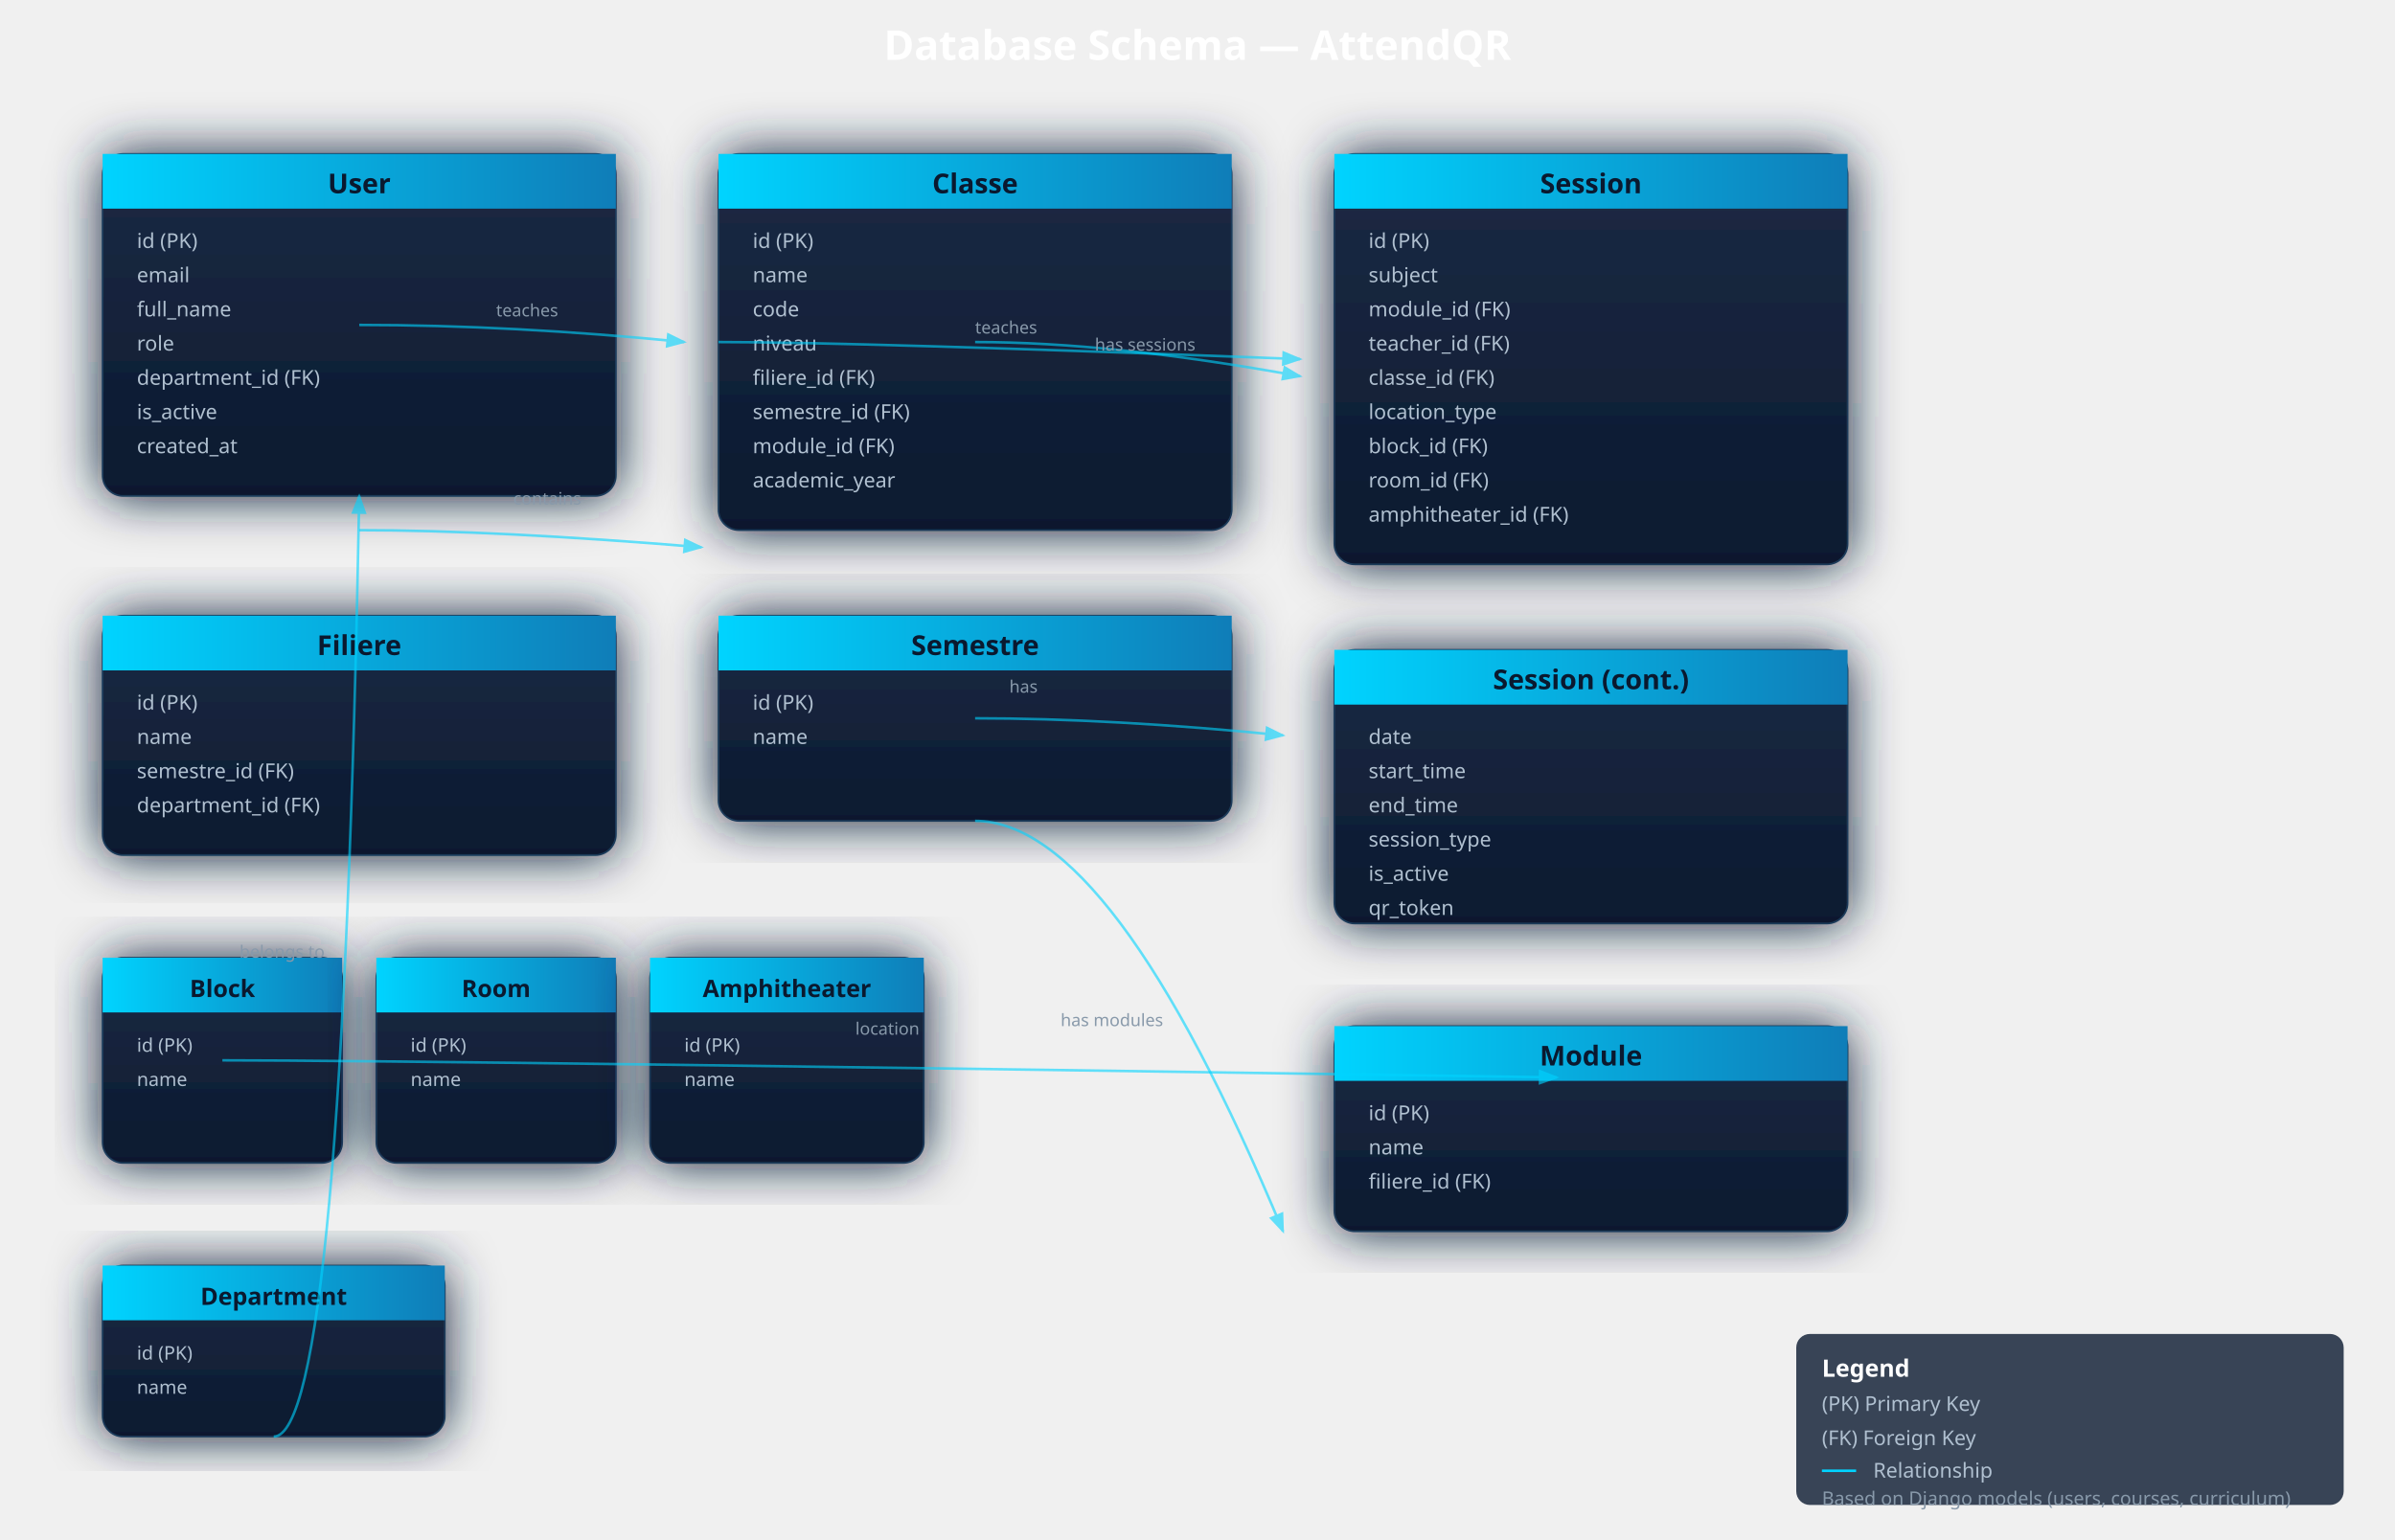
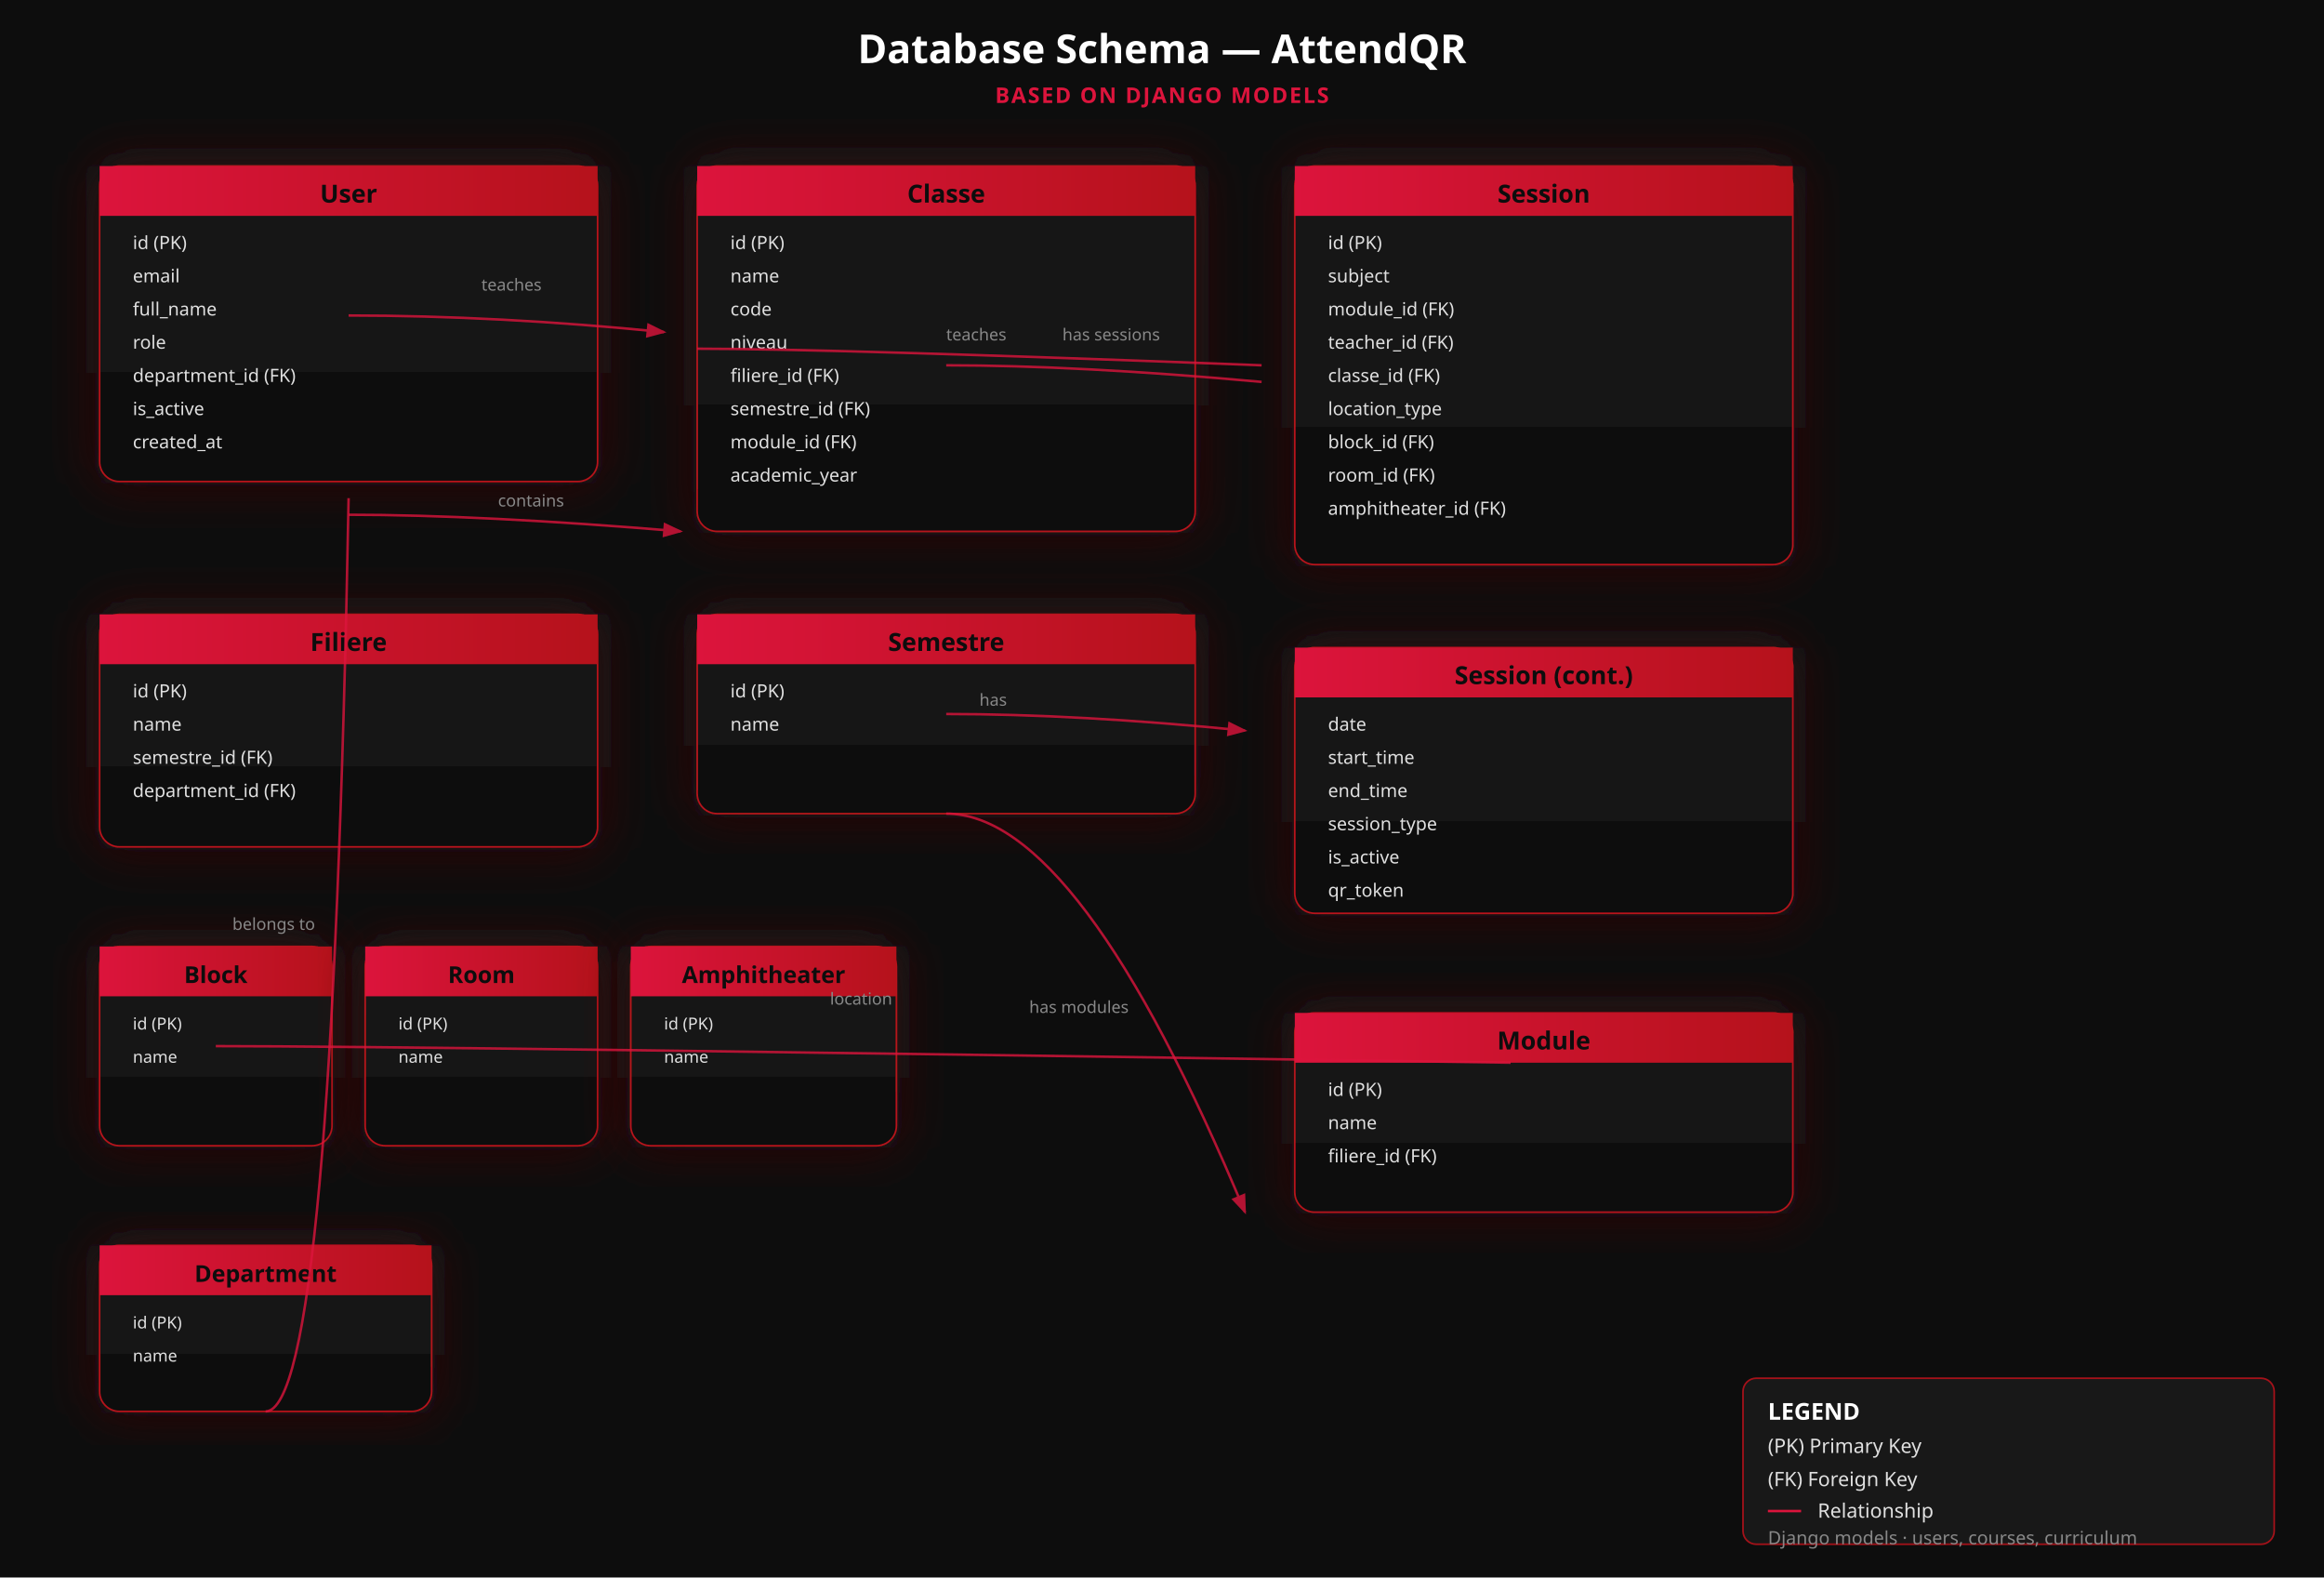
- <svg xmlns="http://www.w3.org/2000/svg" width="1400" height="900" viewBox="0 0 1400 900">
+ <svg xmlns="http://www.w3.org/2000/svg" width="1400" height="950" viewBox="0 0 1400 950">
  <defs>
-     <linearGradient id="entity-grad" x1="0%" y1="0%" x2="0%" y2="100%">
-       <stop offset="0%" style="stop-color:#1D2B45;stop-opacity:1" />
-       <stop offset="100%" style="stop-color:#0A192F;stop-opacity:1" />
+     <linearGradient id="entity-card" x1="0%" y1="0%" x2="0%" y2="100%">
+       <stop offset="0%" style="stop-color:#1A1A1A;stop-opacity:1" />
+       <stop offset="100%" style="stop-color:#0D0D0D;stop-opacity:1" />
    </linearGradient>
-     <linearGradient id="pk-grad" x1="0%" y1="0%" x2="100%" y2="0%">
-       <stop offset="0%" style="stop-color:#00D4FF;stop-opacity:1" />
-       <stop offset="100%" style="stop-color:#0F7DB8;stop-opacity:1" />
+     <linearGradient id="red-grad" x1="0%" y1="0%" x2="100%" y2="0%">
+       <stop offset="0%" style="stop-color:#DC143C;stop-opacity:1" />
+       <stop offset="100%" style="stop-color:#B5121B;stop-opacity:1" />
    </linearGradient>
    <filter id="shadow" x="-20%" y="-20%" width="140%" height="140%">
      <feGaussianBlur stdDeviation="15" result="blur" />
      <feComposite in="SourceGraphic" in2="blur" operator="over" />
    </filter>
-   </defs>
-   <text x="700" y="35" font-family="'Segoe UI', sans-serif" font-size="24" font-weight="700" fill="#FFFFFF" text-anchor="middle">Database Schema — AttendQR</text>
-   <g id="entity-template">
-     
-   </g>
-   <g transform="translate(60, 90)">
-     <rect x="0" y="0" width="300" height="200" fill="url(#entity-grad)" rx="12" filter="url(#shadow)" stroke="#1E3A5A" stroke-width="1" />
-     <rect x="0" y="0" width="300" height="32" fill="url(#pk-grad)" rx="12 12 0 0" />
-     <text x="150" y="23" font-family="'Segoe UI', sans-serif" font-size="16" font-weight="700" fill="#0A192F" text-anchor="middle">User</text>
-     <text x="20" y="55" font-family="'Segoe UI', sans-serif" font-size="12" fill="#B0C0D0">id (PK)</text>
-     <text x="20" y="75" font-family="'Segoe UI', sans-serif" font-size="12" fill="#B0C0D0">email</text>
-     <text x="20" y="95" font-family="'Segoe UI', sans-serif" font-size="12" fill="#B0C0D0">full_name</text>
-     <text x="20" y="115" font-family="'Segoe UI', sans-serif" font-size="12" fill="#B0C0D0">role</text>
-     <text x="20" y="135" font-family="'Segoe UI', sans-serif" font-size="12" fill="#B0C0D0">department_id (FK)</text>
-     <text x="20" y="155" font-family="'Segoe UI', sans-serif" font-size="12" fill="#B0C0D0">is_active</text>
-     <text x="20" y="175" font-family="'Segoe UI', sans-serif" font-size="12" fill="#B0C0D0">created_at</text>
-   </g>
-   <g transform="translate(420, 90)">
-     <rect x="0" y="0" width="300" height="220" fill="url(#entity-grad)" rx="12" filter="url(#shadow)" stroke="#1E3A5A" stroke-width="1" />
-     <rect x="0" y="0" width="300" height="32" fill="url(#pk-grad)" rx="12 12 0 0" />
-     <text x="150" y="23" font-family="'Segoe UI', sans-serif" font-size="16" font-weight="700" fill="#0A192F" text-anchor="middle">Classe</text>
-     <text x="20" y="55" font-family="'Segoe UI', sans-serif" font-size="12" fill="#B0C0D0">id (PK)</text>
-     <text x="20" y="75" font-family="'Segoe UI', sans-serif" font-size="12" fill="#B0C0D0">name</text>
-     <text x="20" y="95" font-family="'Segoe UI', sans-serif" font-size="12" fill="#B0C0D0">code</text>
-     <text x="20" y="115" font-family="'Segoe UI', sans-serif" font-size="12" fill="#B0C0D0">niveau</text>
-     <text x="20" y="135" font-family="'Segoe UI', sans-serif" font-size="12" fill="#B0C0D0">filiere_id (FK)</text>
-     <text x="20" y="155" font-family="'Segoe UI', sans-serif" font-size="12" fill="#B0C0D0">semestre_id (FK)</text>
-     <text x="20" y="175" font-family="'Segoe UI', sans-serif" font-size="12" fill="#B0C0D0">module_id (FK)</text>
-     <text x="20" y="195" font-family="'Segoe UI', sans-serif" font-size="12" fill="#B0C0D0">academic_year</text>
-   </g>
-   <g transform="translate(780, 90)">
-     <rect x="0" y="0" width="300" height="240" fill="url(#entity-grad)" rx="12" filter="url(#shadow)" stroke="#1E3A5A" stroke-width="1" />
-     <rect x="0" y="0" width="300" height="32" fill="url(#pk-grad)" rx="12 12 0 0" />
-     <text x="150" y="23" font-family="'Segoe UI', sans-serif" font-size="16" font-weight="700" fill="#0A192F" text-anchor="middle">Session</text>
-     <text x="20" y="55" font-family="'Segoe UI', sans-serif" font-size="12" fill="#B0C0D0">id (PK)</text>
-     <text x="20" y="75" font-family="'Segoe UI', sans-serif" font-size="12" fill="#B0C0D0">subject</text>
-     <text x="20" y="95" font-family="'Segoe UI', sans-serif" font-size="12" fill="#B0C0D0">module_id (FK)</text>
-     <text x="20" y="115" font-family="'Segoe UI', sans-serif" font-size="12" fill="#B0C0D0">teacher_id (FK)</text>
-     <text x="20" y="135" font-family="'Segoe UI', sans-serif" font-size="12" fill="#B0C0D0">classe_id (FK)</text>
-     <text x="20" y="155" font-family="'Segoe UI', sans-serif" font-size="12" fill="#B0C0D0">location_type</text>
-     <text x="20" y="175" font-family="'Segoe UI', sans-serif" font-size="12" fill="#B0C0D0">block_id (FK)</text>
-     <text x="20" y="195" font-family="'Segoe UI', sans-serif" font-size="12" fill="#B0C0D0">room_id (FK)</text>
-     <text x="20" y="215" font-family="'Segoe UI', sans-serif" font-size="12" fill="#B0C0D0">amphitheater_id (FK)</text>
-   </g>
-   <g transform="translate(780, 380)">
-     <rect x="0" y="0" width="300" height="160" fill="url(#entity-grad)" rx="12" filter="url(#shadow)" stroke="#1E3A5A" stroke-width="1" />
-     <rect x="0" y="0" width="300" height="32" fill="url(#pk-grad)" rx="12 12 0 0" />
-     <text x="150" y="23" font-family="'Segoe UI', sans-serif" font-size="16" font-weight="700" fill="#0A192F" text-anchor="middle">Session (cont.)</text>
-     <text x="20" y="55" font-family="'Segoe UI', sans-serif" font-size="12" fill="#B0C0D0">date</text>
-     <text x="20" y="75" font-family="'Segoe UI', sans-serif" font-size="12" fill="#B0C0D0">start_time</text>
-     <text x="20" y="95" font-family="'Segoe UI', sans-serif" font-size="12" fill="#B0C0D0">end_time</text>
-     <text x="20" y="115" font-family="'Segoe UI', sans-serif" font-size="12" fill="#B0C0D0">session_type</text>
-     <text x="20" y="135" font-family="'Segoe UI', sans-serif" font-size="12" fill="#B0C0D0">is_active</text>
-     <text x="20" y="155" font-family="'Segoe UI', sans-serif" font-size="12" fill="#B0C0D0">qr_token</text>
-   </g>
-   <g transform="translate(60, 360)">
-     <rect x="0" y="0" width="300" height="140" fill="url(#entity-grad)" rx="12" filter="url(#shadow)" stroke="#1E3A5A" stroke-width="1" />
-     <rect x="0" y="0" width="300" height="32" fill="url(#pk-grad)" rx="12 12 0 0" />
-     <text x="150" y="23" font-family="'Segoe UI', sans-serif" font-size="16" font-weight="700" fill="#0A192F" text-anchor="middle">Filiere</text>
-     <text x="20" y="55" font-family="'Segoe UI', sans-serif" font-size="12" fill="#B0C0D0">id (PK)</text>
-     <text x="20" y="75" font-family="'Segoe UI', sans-serif" font-size="12" fill="#B0C0D0">name</text>
-     <text x="20" y="95" font-family="'Segoe UI', sans-serif" font-size="12" fill="#B0C0D0">semestre_id (FK)</text>
-     <text x="20" y="115" font-family="'Segoe UI', sans-serif" font-size="12" fill="#B0C0D0">department_id (FK)</text>
-   </g>
-   <g transform="translate(420, 360)">
-     <rect x="0" y="0" width="300" height="120" fill="url(#entity-grad)" rx="12" filter="url(#shadow)" stroke="#1E3A5A" stroke-width="1" />
-     <rect x="0" y="0" width="300" height="32" fill="url(#pk-grad)" rx="12 12 0 0" />
-     <text x="150" y="23" font-family="'Segoe UI', sans-serif" font-size="16" font-weight="700" fill="#0A192F" text-anchor="middle">Semestre</text>
-     <text x="20" y="55" font-family="'Segoe UI', sans-serif" font-size="12" fill="#B0C0D0">id (PK)</text>
-     <text x="20" y="75" font-family="'Segoe UI', sans-serif" font-size="12" fill="#B0C0D0">name</text>
-   </g>
-   <g transform="translate(780, 600)">
-     <rect x="0" y="0" width="300" height="120" fill="url(#entity-grad)" rx="12" filter="url(#shadow)" stroke="#1E3A5A" stroke-width="1" />
-     <rect x="0" y="0" width="300" height="32" fill="url(#pk-grad)" rx="12 12 0 0" />
-     <text x="150" y="23" font-family="'Segoe UI', sans-serif" font-size="16" font-weight="700" fill="#0A192F" text-anchor="middle">Module</text>
-     <text x="20" y="55" font-family="'Segoe UI', sans-serif" font-size="12" fill="#B0C0D0">id (PK)</text>
-     <text x="20" y="75" font-family="'Segoe UI', sans-serif" font-size="12" fill="#B0C0D0">name</text>
-     <text x="20" y="95" font-family="'Segoe UI', sans-serif" font-size="12" fill="#B0C0D0">filiere_id (FK)</text>
-   </g>
-   <g transform="translate(60, 560)">
-     <rect x="0" y="0" width="140" height="120" fill="url(#entity-grad)" rx="12" filter="url(#shadow)" stroke="#1E3A5A" stroke-width="1" />
-     <rect x="0" y="0" width="140" height="32" fill="url(#pk-grad)" rx="12 12 0 0" />
-     <text x="70" y="23" font-family="'Segoe UI', sans-serif" font-size="14" font-weight="700" fill="#0A192F" text-anchor="middle">Block</text>
-     <text x="20" y="55" font-family="'Segoe UI', sans-serif" font-size="11" fill="#B0C0D0">id (PK)</text>
-     <text x="20" y="75" font-family="'Segoe UI', sans-serif" font-size="11" fill="#B0C0D0">name</text>
-   </g>
-   <g transform="translate(220, 560)">
-     <rect x="0" y="0" width="140" height="120" fill="url(#entity-grad)" rx="12" filter="url(#shadow)" stroke="#1E3A5A" stroke-width="1" />
-     <rect x="0" y="0" width="140" height="32" fill="url(#pk-grad)" rx="12 12 0 0" />
-     <text x="70" y="23" font-family="'Segoe UI', sans-serif" font-size="14" font-weight="700" fill="#0A192F" text-anchor="middle">Room</text>
-     <text x="20" y="55" font-family="'Segoe UI', sans-serif" font-size="11" fill="#B0C0D0">id (PK)</text>
-     <text x="20" y="75" font-family="'Segoe UI', sans-serif" font-size="11" fill="#B0C0D0">name</text>
-   </g>
-   <g transform="translate(380, 560)">
-     <rect x="0" y="0" width="160" height="120" fill="url(#entity-grad)" rx="12" filter="url(#shadow)" stroke="#1E3A5A" stroke-width="1" />
-     <rect x="0" y="0" width="160" height="32" fill="url(#pk-grad)" rx="12 12 0 0" />
-     <text x="80" y="23" font-family="'Segoe UI', sans-serif" font-size="14" font-weight="700" fill="#0A192F" text-anchor="middle">Amphitheater</text>
-     <text x="20" y="55" font-family="'Segoe UI', sans-serif" font-size="11" fill="#B0C0D0">id (PK)</text>
-     <text x="20" y="75" font-family="'Segoe UI', sans-serif" font-size="11" fill="#B0C0D0">name</text>
-   </g>
-   <g transform="translate(60, 740)">
-     <rect x="0" y="0" width="200" height="100" fill="url(#entity-grad)" rx="12" filter="url(#shadow)" stroke="#1E3A5A" stroke-width="1" />
-     <rect x="0" y="0" width="200" height="32" fill="url(#pk-grad)" rx="12 12 0 0" />
-     <text x="100" y="23" font-family="'Segoe UI', sans-serif" font-size="14" font-weight="700" fill="#0A192F" text-anchor="middle">Department</text>
-     <text x="20" y="55" font-family="'Segoe UI', sans-serif" font-size="11" fill="#B0C0D0">id (PK)</text>
-     <text x="20" y="75" font-family="'Segoe UI', sans-serif" font-size="11" fill="#B0C0D0">name</text>
-   </g>
-   <defs>
    <marker id="rel-arrow" markerWidth="8" markerHeight="6" refX="7" refY="3" orient="auto">
-       <polygon points="0 0, 8 3, 0 6" fill="#00D4FF" />
+       <polygon points="0 0, 8 3, 0 6" fill="#DC143C" />
    </marker>
  </defs>
-   <path d="M210 190 Q300 190 400 200" fill="none" stroke="#00D4FF" stroke-width="1.5" marker-end="url(#rel-arrow)" opacity="0.6" />
-   <text x="290" y="185" font-family="'Segoe UI', sans-serif" font-size="10" fill="#8899AA">teaches</text>
-   <path d="M420 200 Q500 200 760 210" fill="none" stroke="#00D4FF" stroke-width="1.5" marker-end="url(#rel-arrow)" opacity="0.6" />
-   <text x="570" y="195" font-family="'Segoe UI', sans-serif" font-size="10" fill="#8899AA">teaches</text>
-   <path d="M570 200 Q650 200 760 220" fill="none" stroke="#00D4FF" stroke-width="1.5" marker-end="url(#rel-arrow)" opacity="0.6" />
-   <text x="640" y="205" font-family="'Segoe UI', sans-serif" font-size="10" fill="#8899AA">has sessions</text>
-   <path d="M210 310 Q290 310 410 320" fill="none" stroke="#00D4FF" stroke-width="1.5" marker-end="url(#rel-arrow)" opacity="0.6" />
-   <text x="300" y="295" font-family="'Segoe UI', sans-serif" font-size="10" fill="#8899AA">contains</text>
-   <path d="M570 420 Q650 420 750 430" fill="none" stroke="#00D4FF" stroke-width="1.5" marker-end="url(#rel-arrow)" opacity="0.6" />
-   <text x="590" y="405" font-family="'Segoe UI', sans-serif" font-size="10" fill="#8899AA">has</text>
-   <path d="M570 480 Q650 480 750 720" fill="none" stroke="#00D4FF" stroke-width="1.5" marker-end="url(#rel-arrow)" opacity="0.6" />
-   <text x="620" y="600" font-family="'Segoe UI', sans-serif" font-size="10" fill="#8899AA">has modules</text>
-   <path d="M130 620 Q250 620 910 630" fill="none" stroke="#00D4FF" stroke-width="1.5" marker-end="url(#rel-arrow)" opacity="0.6" />
-   <text x="500" y="605" font-family="'Segoe UI', sans-serif" font-size="10" fill="#8899AA">location</text>
-   <path d="M160 840 Q200 840 210 290" fill="none" stroke="#00D4FF" stroke-width="1.5" marker-end="url(#rel-arrow)" opacity="0.6" />
-   <text x="140" y="560" font-family="'Segoe UI', sans-serif" font-size="10" fill="#8899AA">belongs to</text>
-   <g transform="translate(1050, 780)">
-     <rect x="0" y="0" width="320" height="100" fill="#0A192F" rx="8" opacity="0.8" />
-     <text x="15" y="25" font-family="'Segoe UI', sans-serif" font-size="14" font-weight="700" fill="#FFFFFF">Legend</text>
-     <text x="15" y="45" font-family="'Segoe UI', sans-serif" font-size="12" fill="#B0C0D0">(PK) Primary Key</text>
-     <text x="15" y="65" font-family="'Segoe UI', sans-serif" font-size="12" fill="#B0C0D0">(FK) Foreign Key</text>
-     <line x1="15" y1="80" x2="35" y2="80" stroke="#00D4FF" stroke-width="1.5" />
-     <text x="45" y="84" font-family="'Segoe UI', sans-serif" font-size="12" fill="#B0C0D0">Relationship</text>
-     <text x="15" y="100" font-family="'Segoe UI', sans-serif" font-size="11" fill="#8899AA">Based on Django models (users, courses, curriculum)</text>
+   <rect width="1400" height="950" fill="#0D0D0D" />
+   <text x="700" y="38" font-family="'Segoe UI', sans-serif" font-size="24" font-weight="800" fill="#FFFFFF" text-anchor="middle">Database Schema — AttendQR</text>
+   <text x="700" y="62" font-family="'Segoe UI', sans-serif" font-size="13" fill="#DC143C" font-weight="600" letter-spacing="1" text-anchor="middle">BASED ON DJANGO MODELS</text>
+   <g transform="translate(60, 100)">
+     <rect x="0" y="0" width="300" height="190" fill="url(#entity-card)" rx="12" filter="url(#shadow)" stroke="#B5121B" stroke-width="1" />
+     <rect x="0" y="0" width="300" height="30" fill="url(#red-grad)" rx="12 12 0 0" />
+     <text x="150" y="22" font-family="'Segoe UI', sans-serif" font-size="15" font-weight="800" fill="#0D0D0D" text-anchor="middle">User</text>
+     <text x="20" y="50" font-family="'Segoe UI', sans-serif" font-size="11" fill="#E0E0E0">id (PK)</text>
+     <text x="20" y="70" font-family="'Segoe UI', sans-serif" font-size="11" fill="#E0E0E0">email</text>
+     <text x="20" y="90" font-family="'Segoe UI', sans-serif" font-size="11" fill="#E0E0E0">full_name</text>
+     <text x="20" y="110" font-family="'Segoe UI', sans-serif" font-size="11" fill="#E0E0E0">role</text>
+     <text x="20" y="130" font-family="'Segoe UI', sans-serif" font-size="11" fill="#E0E0E0">department_id (FK)</text>
+     <text x="20" y="150" font-family="'Segoe UI', sans-serif" font-size="11" fill="#E0E0E0">is_active</text>
+     <text x="20" y="170" font-family="'Segoe UI', sans-serif" font-size="11" fill="#E0E0E0">created_at</text>
+   </g>
+   <g transform="translate(420, 100)">
+     <rect x="0" y="0" width="300" height="220" fill="url(#entity-card)" rx="12" filter="url(#shadow)" stroke="#B5121B" stroke-width="1" />
+     <rect x="0" y="0" width="300" height="30" fill="url(#red-grad)" rx="12 12 0 0" />
+     <text x="150" y="22" font-family="'Segoe UI', sans-serif" font-size="15" font-weight="800" fill="#0D0D0D" text-anchor="middle">Classe</text>
+     <text x="20" y="50" font-family="'Segoe UI', sans-serif" font-size="11" fill="#E0E0E0">id (PK)</text>
+     <text x="20" y="70" font-family="'Segoe UI', sans-serif" font-size="11" fill="#E0E0E0">name</text>
+     <text x="20" y="90" font-family="'Segoe UI', sans-serif" font-size="11" fill="#E0E0E0">code</text>
+     <text x="20" y="110" font-family="'Segoe UI', sans-serif" font-size="11" fill="#E0E0E0">niveau</text>
+     <text x="20" y="130" font-family="'Segoe UI', sans-serif" font-size="11" fill="#E0E0E0">filiere_id (FK)</text>
+     <text x="20" y="150" font-family="'Segoe UI', sans-serif" font-size="11" fill="#E0E0E0">semestre_id (FK)</text>
+     <text x="20" y="170" font-family="'Segoe UI', sans-serif" font-size="11" fill="#E0E0E0">module_id (FK)</text>
+     <text x="20" y="190" font-family="'Segoe UI', sans-serif" font-size="11" fill="#E0E0E0">academic_year</text>
+   </g>
+   <g transform="translate(780, 100)">
+     <rect x="0" y="0" width="300" height="240" fill="url(#entity-card)" rx="12" filter="url(#shadow)" stroke="#B5121B" stroke-width="1" />
+     <rect x="0" y="0" width="300" height="30" fill="url(#red-grad)" rx="12 12 0 0" />
+     <text x="150" y="22" font-family="'Segoe UI', sans-serif" font-size="15" font-weight="800" fill="#0D0D0D" text-anchor="middle">Session</text>
+     <text x="20" y="50" font-family="'Segoe UI', sans-serif" font-size="11" fill="#E0E0E0">id (PK)</text>
+     <text x="20" y="70" font-family="'Segoe UI', sans-serif" font-size="11" fill="#E0E0E0">subject</text>
+     <text x="20" y="90" font-family="'Segoe UI', sans-serif" font-size="11" fill="#E0E0E0">module_id (FK)</text>
+     <text x="20" y="110" font-family="'Segoe UI', sans-serif" font-size="11" fill="#E0E0E0">teacher_id (FK)</text>
+     <text x="20" y="130" font-family="'Segoe UI', sans-serif" font-size="11" fill="#E0E0E0">classe_id (FK)</text>
+     <text x="20" y="150" font-family="'Segoe UI', sans-serif" font-size="11" fill="#E0E0E0">location_type</text>
+     <text x="20" y="170" font-family="'Segoe UI', sans-serif" font-size="11" fill="#E0E0E0">block_id (FK)</text>
+     <text x="20" y="190" font-family="'Segoe UI', sans-serif" font-size="11" fill="#E0E0E0">room_id (FK)</text>
+     <text x="20" y="210" font-family="'Segoe UI', sans-serif" font-size="11" fill="#E0E0E0">amphitheater_id (FK)</text>
+   </g>
+   <g transform="translate(780, 390)">
+     <rect x="0" y="0" width="300" height="160" fill="url(#entity-card)" rx="12" filter="url(#shadow)" stroke="#B5121B" stroke-width="1" />
+     <rect x="0" y="0" width="300" height="30" fill="url(#red-grad)" rx="12 12 0 0" />
+     <text x="150" y="22" font-family="'Segoe UI', sans-serif" font-size="15" font-weight="800" fill="#0D0D0D" text-anchor="middle">Session (cont.)</text>
+     <text x="20" y="50" font-family="'Segoe UI', sans-serif" font-size="11" fill="#E0E0E0">date</text>
+     <text x="20" y="70" font-family="'Segoe UI', sans-serif" font-size="11" fill="#E0E0E0">start_time</text>
+     <text x="20" y="90" font-family="'Segoe UI', sans-serif" font-size="11" fill="#E0E0E0">end_time</text>
+     <text x="20" y="110" font-family="'Segoe UI', sans-serif" font-size="11" fill="#E0E0E0">session_type</text>
+     <text x="20" y="130" font-family="'Segoe UI', sans-serif" font-size="11" fill="#E0E0E0">is_active</text>
+     <text x="20" y="150" font-family="'Segoe UI', sans-serif" font-size="11" fill="#E0E0E0">qr_token</text>
+   </g>
+   <g transform="translate(60, 370)">
+     <rect x="0" y="0" width="300" height="140" fill="url(#entity-card)" rx="12" filter="url(#shadow)" stroke="#B5121B" stroke-width="1" />
+     <rect x="0" y="0" width="300" height="30" fill="url(#red-grad)" rx="12 12 0 0" />
+     <text x="150" y="22" font-family="'Segoe UI', sans-serif" font-size="15" font-weight="800" fill="#0D0D0D" text-anchor="middle">Filiere</text>
+     <text x="20" y="50" font-family="'Segoe UI', sans-serif" font-size="11" fill="#E0E0E0">id (PK)</text>
+     <text x="20" y="70" font-family="'Segoe UI', sans-serif" font-size="11" fill="#E0E0E0">name</text>
+     <text x="20" y="90" font-family="'Segoe UI', sans-serif" font-size="11" fill="#E0E0E0">semestre_id (FK)</text>
+     <text x="20" y="110" font-family="'Segoe UI', sans-serif" font-size="11" fill="#E0E0E0">department_id (FK)</text>
+   </g>
+   <g transform="translate(420, 370)">
+     <rect x="0" y="0" width="300" height="120" fill="url(#entity-card)" rx="12" filter="url(#shadow)" stroke="#B5121B" stroke-width="1" />
+     <rect x="0" y="0" width="300" height="30" fill="url(#red-grad)" rx="12 12 0 0" />
+     <text x="150" y="22" font-family="'Segoe UI', sans-serif" font-size="15" font-weight="800" fill="#0D0D0D" text-anchor="middle">Semestre</text>
+     <text x="20" y="50" font-family="'Segoe UI', sans-serif" font-size="11" fill="#E0E0E0">id (PK)</text>
+     <text x="20" y="70" font-family="'Segoe UI', sans-serif" font-size="11" fill="#E0E0E0">name</text>
+   </g>
+   <g transform="translate(780, 610)">
+     <rect x="0" y="0" width="300" height="120" fill="url(#entity-card)" rx="12" filter="url(#shadow)" stroke="#B5121B" stroke-width="1" />
+     <rect x="0" y="0" width="300" height="30" fill="url(#red-grad)" rx="12 12 0 0" />
+     <text x="150" y="22" font-family="'Segoe UI', sans-serif" font-size="15" font-weight="800" fill="#0D0D0D" text-anchor="middle">Module</text>
+     <text x="20" y="50" font-family="'Segoe UI', sans-serif" font-size="11" fill="#E0E0E0">id (PK)</text>
+     <text x="20" y="70" font-family="'Segoe UI', sans-serif" font-size="11" fill="#E0E0E0">name</text>
+     <text x="20" y="90" font-family="'Segoe UI', sans-serif" font-size="11" fill="#E0E0E0">filiere_id (FK)</text>
+   </g>
+   <g transform="translate(60, 570)">
+     <rect x="0" y="0" width="140" height="120" fill="url(#entity-card)" rx="12" filter="url(#shadow)" stroke="#B5121B" stroke-width="1" />
+     <rect x="0" y="0" width="140" height="30" fill="url(#red-grad)" rx="12 12 0 0" />
+     <text x="70" y="22" font-family="'Segoe UI', sans-serif" font-size="14" font-weight="800" fill="#0D0D0D" text-anchor="middle">Block</text>
+     <text x="20" y="50" font-family="'Segoe UI', sans-serif" font-size="10" fill="#E0E0E0">id (PK)</text>
+     <text x="20" y="70" font-family="'Segoe UI', sans-serif" font-size="10" fill="#E0E0E0">name</text>
+   </g>
+   <g transform="translate(220, 570)">
+     <rect x="0" y="0" width="140" height="120" fill="url(#entity-card)" rx="12" filter="url(#shadow)" stroke="#B5121B" stroke-width="1" />
+     <rect x="0" y="0" width="140" height="30" fill="url(#red-grad)" rx="12 12 0 0" />
+     <text x="70" y="22" font-family="'Segoe UI', sans-serif" font-size="14" font-weight="800" fill="#0D0D0D" text-anchor="middle">Room</text>
+     <text x="20" y="50" font-family="'Segoe UI', sans-serif" font-size="10" fill="#E0E0E0">id (PK)</text>
+     <text x="20" y="70" font-family="'Segoe UI', sans-serif" font-size="10" fill="#E0E0E0">name</text>
+   </g>
+   <g transform="translate(380, 570)">
+     <rect x="0" y="0" width="160" height="120" fill="url(#entity-card)" rx="12" filter="url(#shadow)" stroke="#B5121B" stroke-width="1" />
+     <rect x="0" y="0" width="160" height="30" fill="url(#red-grad)" rx="12 12 0 0" />
+     <text x="80" y="22" font-family="'Segoe UI', sans-serif" font-size="14" font-weight="800" fill="#0D0D0D" text-anchor="middle">Amphitheater</text>
+     <text x="20" y="50" font-family="'Segoe UI', sans-serif" font-size="10" fill="#E0E0E0">id (PK)</text>
+     <text x="20" y="70" font-family="'Segoe UI', sans-serif" font-size="10" fill="#E0E0E0">name</text>
+   </g>
+   <g transform="translate(60, 750)">
+     <rect x="0" y="0" width="200" height="100" fill="url(#entity-card)" rx="12" filter="url(#shadow)" stroke="#B5121B" stroke-width="1" />
+     <rect x="0" y="0" width="200" height="30" fill="url(#red-grad)" rx="12 12 0 0" />
+     <text x="100" y="22" font-family="'Segoe UI', sans-serif" font-size="14" font-weight="800" fill="#0D0D0D" text-anchor="middle">Department</text>
+     <text x="20" y="50" font-family="'Segoe UI', sans-serif" font-size="10" fill="#E0E0E0">id (PK)</text>
+     <text x="20" y="70" font-family="'Segoe UI', sans-serif" font-size="10" fill="#E0E0E0">name</text>
+   </g>
+   <path d="M210 190 Q300 190 400 200" fill="none" stroke="#DC143C" stroke-width="1.5" marker-end="url(#rel-arrow)" opacity="0.8" />
+   <text x="290" y="175" font-family="'Segoe UI', sans-serif" font-size="10" fill="#888888">teaches</text>
+   <path d="M420 210 Q500 210 760 220" fill="none" stroke="#DC143C" stroke-width="1.5" marker-end="url(#arrowhead)" opacity="0.8" />
+   <text x="570" y="205" font-family="'Segoe UI', sans-serif" font-size="10" fill="#888888">teaches</text>
+   <path d="M570 220 Q650 220 760 230" fill="none" stroke="#DC143C" stroke-width="1.5" marker-end="url(#arrowhead)" opacity="0.8" />
+   <text x="640" y="205" font-family="'Segoe UI', sans-serif" font-size="10" fill="#888888">has sessions</text>
+   <path d="M210 310 Q290 310 410 320" fill="none" stroke="#DC143C" stroke-width="1.5" marker-end="url(#rel-arrow)" opacity="0.8" />
+   <text x="300" y="305" font-family="'Segoe UI', sans-serif" font-size="10" fill="#888888">contains</text>
+   <path d="M570 430 Q650 430 750 440" fill="none" stroke="#DC143C" stroke-width="1.5" marker-end="url(#rel-arrow)" opacity="0.8" />
+   <text x="590" y="425" font-family="'Segoe UI', sans-serif" font-size="10" fill="#888888">has</text>
+   <path d="M570 490 Q650 490 750 730" fill="none" stroke="#DC143C" stroke-width="1.5" marker-end="url(#rel-arrow)" opacity="0.8" />
+   <text x="620" y="610" font-family="'Segoe UI', sans-serif" font-size="10" fill="#888888">has modules</text>
+   <path d="M130 630 Q250 630 910 640" fill="none" stroke="#DC143C" stroke-width="1.5" marker-end="url(#arrowhead)" opacity="0.8" />
+   <text x="500" y="605" font-family="'Segoe UI', sans-serif" font-size="10" fill="#888888">location</text>
+   <path d="M160 850 Q200 850 210 300" fill="none" stroke="#DC143C" stroke-width="1.5" marker-end="url(#arrowhead)" opacity="0.8" />
+   <text x="140" y="560" font-family="'Segoe UI', sans-serif" font-size="10" fill="#888888">belongs to</text>
+   <g transform="translate(1050, 830)">
+     <rect x="0" y="0" width="320" height="100" fill="#1A1A1A" rx="8" stroke="#B5121B" stroke-width="1" opacity="0.9" />
+     <text x="15" y="25" font-family="'Segoe UI', sans-serif" font-size="14" font-weight="800" fill="#FFFFFF">LEGEND</text>
+     <text x="15" y="45" font-family="'Segoe UI', sans-serif" font-size="12" fill="#E0E0E0">(PK) Primary Key</text>
+     <text x="15" y="65" font-family="'Segoe UI', sans-serif" font-size="12" fill="#E0E0E0">(FK) Foreign Key</text>
+     <line x1="15" y1="80" x2="35" y2="80" stroke="#DC143C" stroke-width="1.5" />
+     <text x="45" y="84" font-family="'Segoe UI', sans-serif" font-size="12" fill="#E0E0E0">Relationship</text>
+     <text x="15" y="100" font-family="'Segoe UI', sans-serif" font-size="11" fill="#888888">Django models · users, courses, curriculum</text>
  </g>
</svg>
